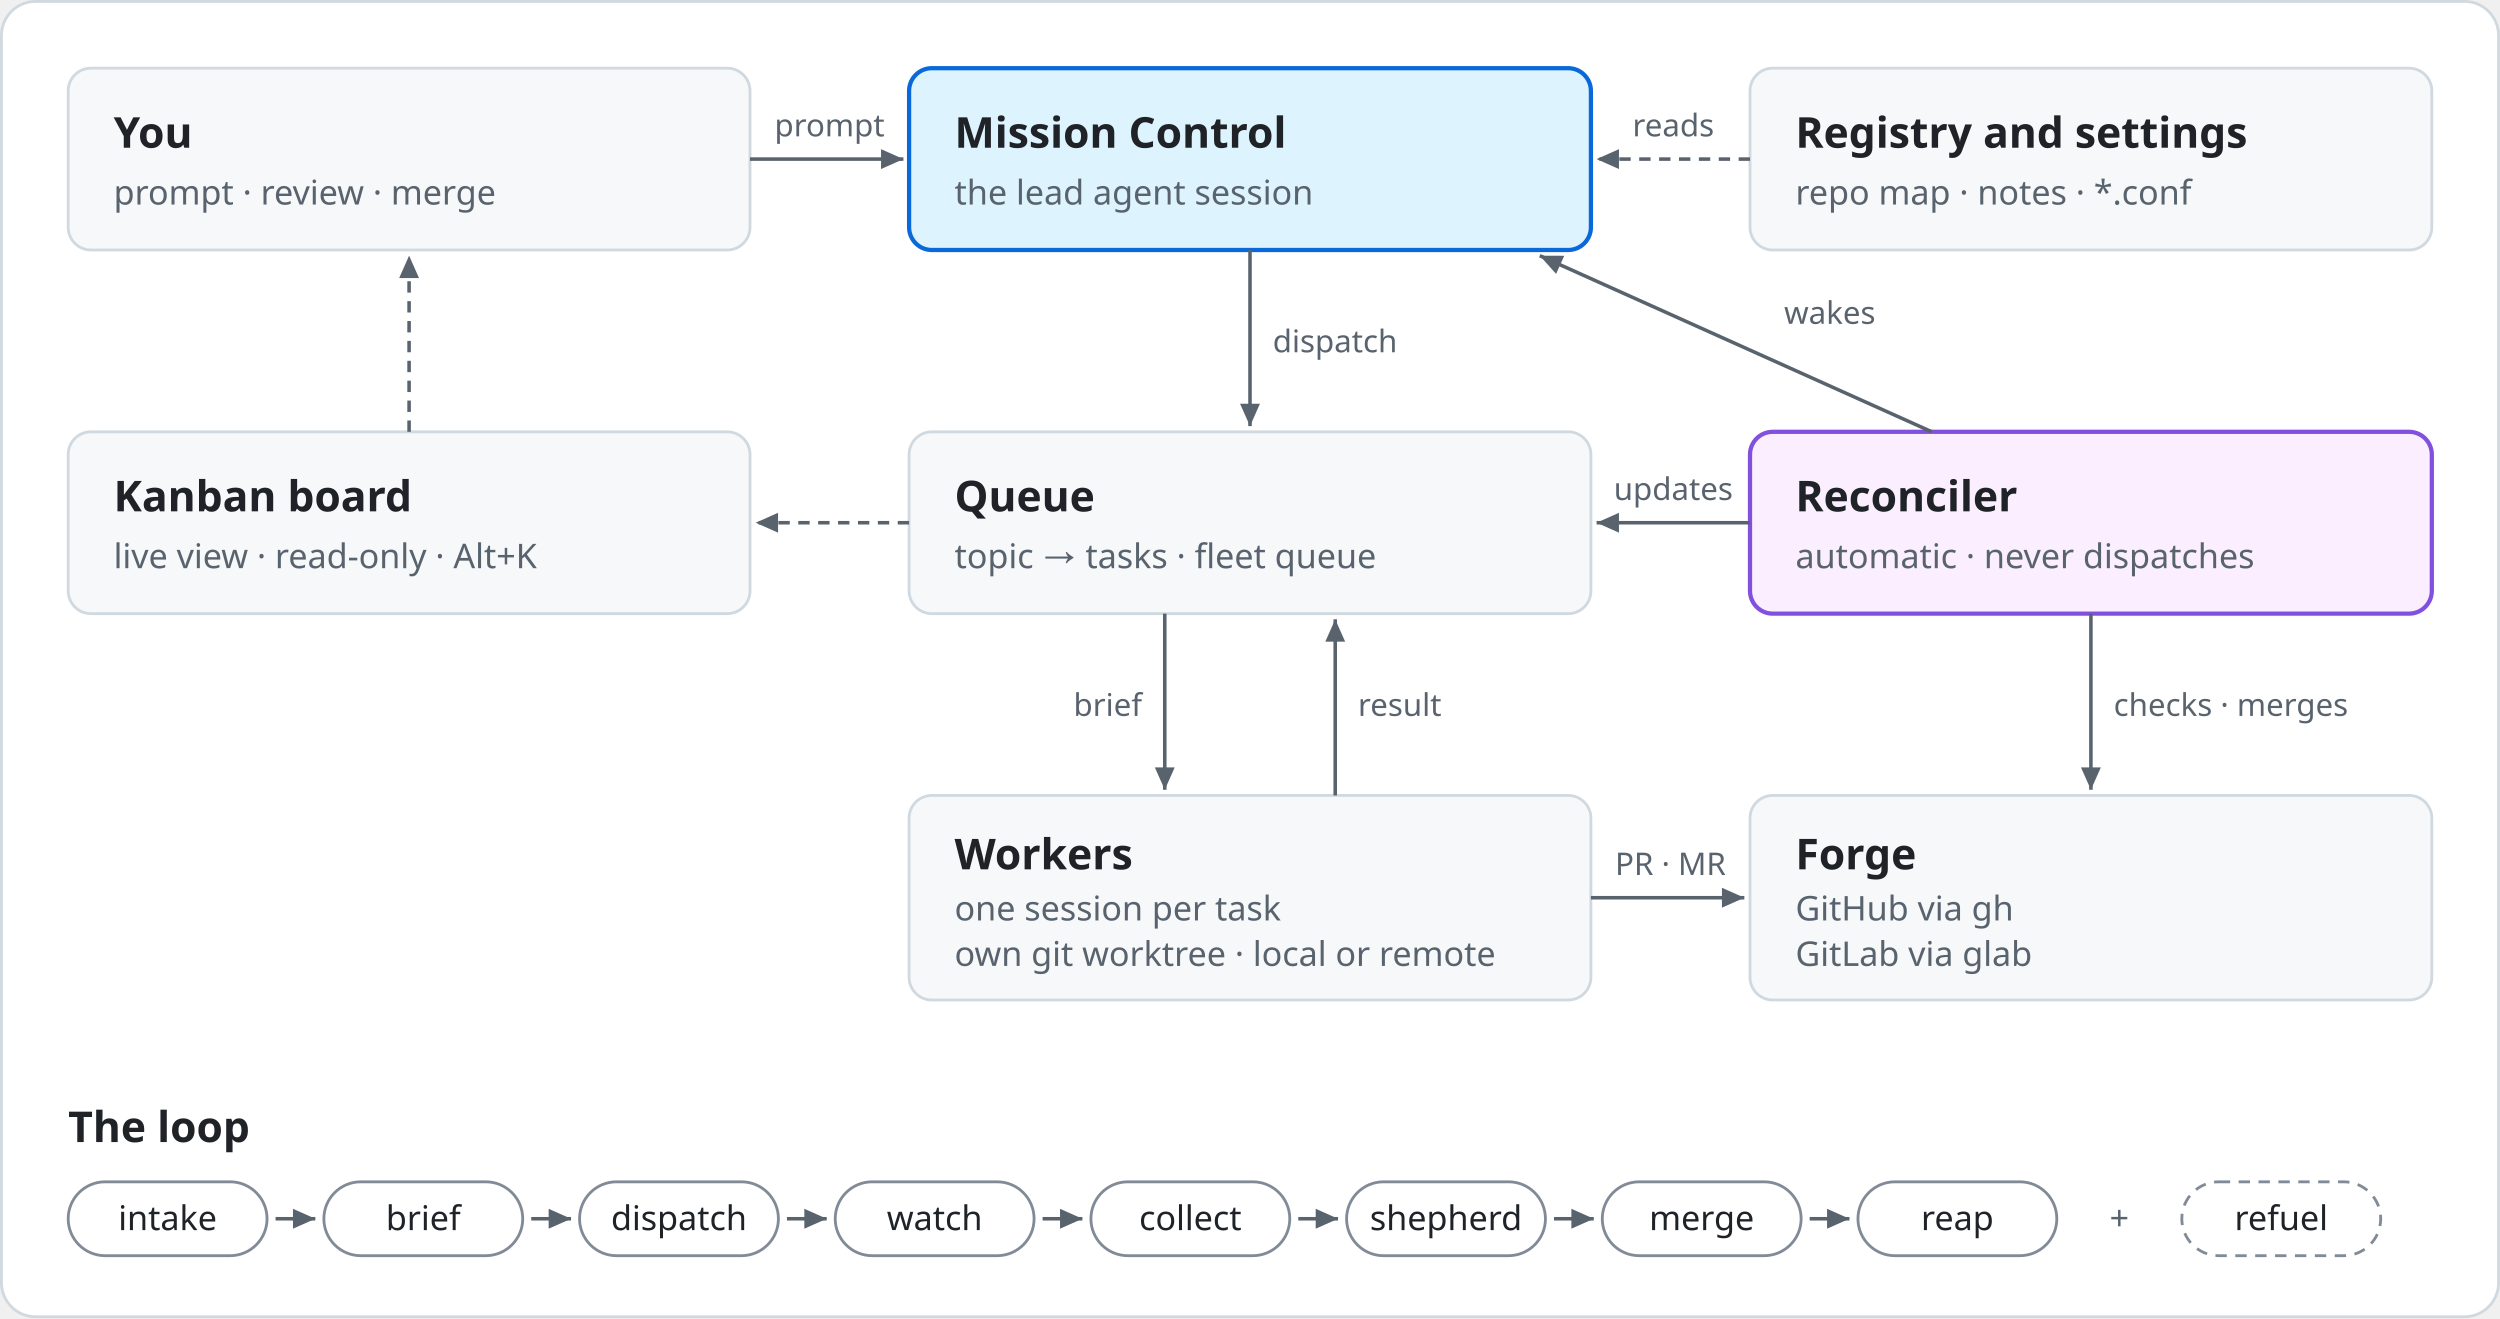
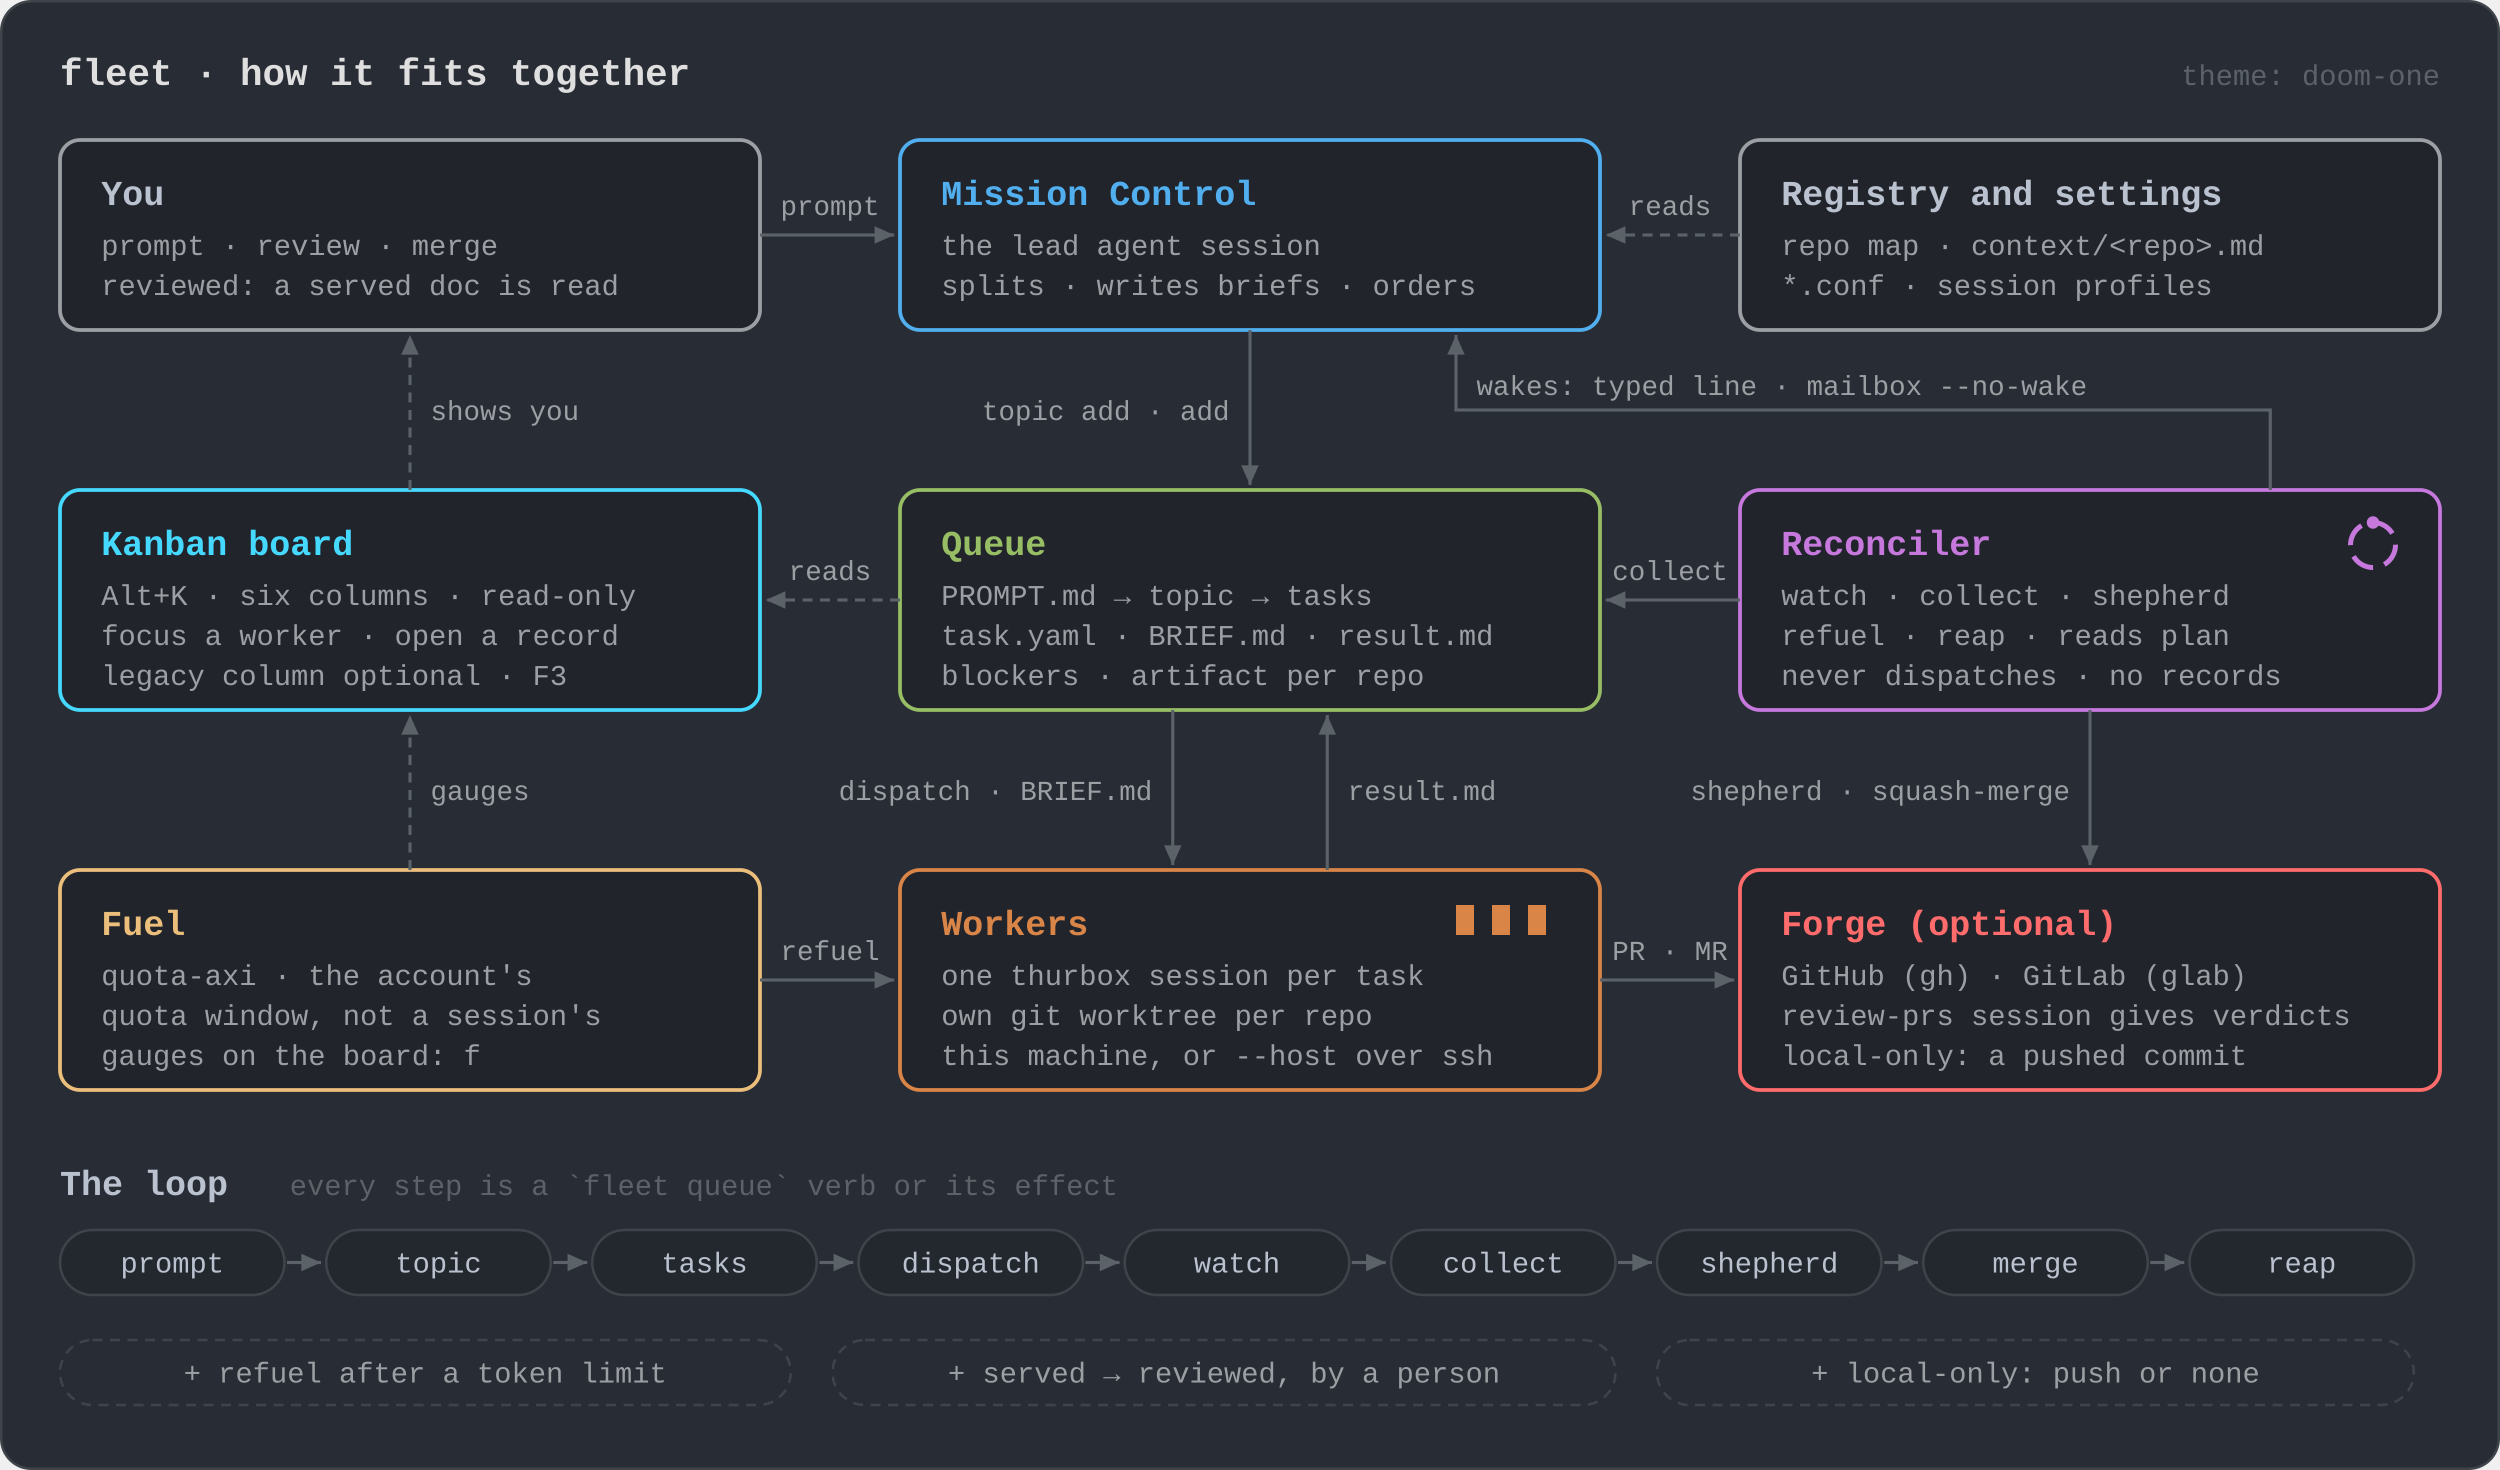
- <svg xmlns="http://www.w3.org/2000/svg" viewBox="0 0 880 464" width="880" height="464" role="img" aria-labelledby="title desc">
+ <svg xmlns="http://www.w3.org/2000/svg" viewBox="0 0 1000 588" width="1000" height="588" role="img" aria-labelledby="title desc">
  <style>
-     .bg { fill: #ffffff; stroke: #d1d9e0; }
-     .box { fill: #f6f8fa; stroke: #d1d9e0; }
-     .lead { fill: #ddf4ff; stroke: #0969da; stroke-width: 1.5; }
-     .rec { fill: #fbefff; stroke: #8250df; stroke-width: 1.5; }
-     .pill { fill: #ffffff; stroke: #818b98; }
-     text { fill: #1f2328; font-family: -apple-system, BlinkMacSystemFont, "Segoe UI", "Noto Sans", Helvetica, Arial, sans-serif; font-size: 12px; }
-     .t { font-size: 15px; font-weight: 600; }
-     .s { fill: #59636e; }
-     .l { fill: #59636e; font-size: 11px; }
+     text { font-family: ui-monospace, SFMono-Regular, Menlo, Consolas, "Liberation Mono", monospace; fill: #bbc2cf; font-size: 11.5px; }
+     .bg { fill: #282c34; stroke: #3f444a; }
+     .box { fill: #21242b; stroke-width: 1.5; }
+     .t { font-size: 14px; font-weight: 700; }
+     .h { font-size: 15px; font-weight: 700; fill: #DFDFDF; }
+     .s { fill: #9ca0a4; }
+     .d { fill: #5B6268; }
+     .l { font-size: 11px; fill: #9ca0a4; }
    .c { text-anchor: middle; }
    .e { text-anchor: end; }
-     .ln { stroke: #59636e; stroke-width: 1.25; fill: none; }
+     .ln { stroke: #5B6268; stroke-width: 1.25; fill: none; }
    .dash { stroke-dasharray: 4 3; }
-     .ah { fill: #59636e; }
-     @media (prefers-color-scheme: dark) {
-       .bg { fill: #0d1117; stroke: #3d444d; }
-       .box { fill: #151b23; stroke: #3d444d; }
-       .lead { fill: #0f2744; stroke: #4493f8; }
-       .rec { fill: #231a3a; stroke: #ab7df8; }
-       .pill { fill: #0d1117; stroke: #656c76; }
-       text { fill: #f0f6fc; }
-       .s, .l { fill: #9198a1; }
-       .ln { stroke: #9198a1; }
-       .ah { fill: #9198a1; }
+     .ah { fill: #5B6268; }
+     .pill { fill: #23272e; stroke: #3f444a; }
+     .side { fill: none; stroke: #3f444a; stroke-dasharray: 4 3; }
+     .yellow { stroke: #ECBE7B; } .yellow-t { fill: #ECBE7B; }
+     .blue { stroke: #51afef; } .blue-t { fill: #51afef; }
+     .cyan { stroke: #46D9FF; } .cyan-t { fill: #46D9FF; }
+     .green { stroke: #98be65; } .green-t { fill: #98be65; }
+     .magenta { stroke: #c678dd; } .magenta-t { fill: #c678dd; }
+     .orange { stroke: #da8548; } .orange-t { fill: #da8548; }
+     .red { stroke: #ff6c6b; } .red-t { fill: #ff6c6b; }
+     .grey { stroke: #9ca0a4; } .grey-t { fill: #9ca0a4; }
+ 
+     /* the reconciler's tick: one eighth of a turn per step, forever */
+     .tick { transform-box: fill-box; transform-origin: center; animation: tick 4s steps(8) infinite; }
+     @keyframes tick { to { transform: rotate(360deg); } }
+     /* a worker session's cursor */
+     .cur { animation: blink 1.2s steps(2, jump-none) infinite; }
+     .cur2 { animation-delay: 0.4s; }
+     .cur3 { animation-delay: 0.8s; }
+     @keyframes blink { 0% { opacity: 1; } 100% { opacity: 0.15; } }
+     /* the queue fills with tasks: 2.8s to 4.2s of the cycle */
+     .glow { stroke-opacity: 0; animation: glow 14s linear infinite; }
+     @keyframes glow { 0%, 19% { stroke-opacity: 0; } 21%, 29% { stroke-opacity: 0.5; } 31%, 100% { stroke-opacity: 0; } }
+     /* the forge says merged: 9.8s to 12.6s of the cycle */
+     .merged { fill-opacity: 0; animation: merged 14s linear infinite; }
+     @keyframes merged { 0%, 69% { fill-opacity: 0; } 70%, 89% { fill-opacity: 1; } 90%, 100% { fill-opacity: 0; } }
+     /* the loop strip: each step lit for 1.4s, in order */
+     .step { animation: step 14s linear infinite; }
+     @keyframes step { 0%, 9% { fill: #3f444a; stroke: #51afef; } 10%, 100% { fill: #23272e; stroke: #3f444a; } }
+     .s1 { animation-delay: 1.4s; } .s2 { animation-delay: 2.8s; } .s3 { animation-delay: 4.2s; }
+     .s4 { animation-delay: 5.6s; } .s5 { animation-delay: 7s; } .s6 { animation-delay: 8.4s; }
+     .s7 { animation-delay: 9.8s; } .s8 { animation-delay: 11.2s; }
+ 
+     @media (prefers-reduced-motion: reduce) {
+       .tick, .cur, .glow, .merged, .step { animation: none; }
+       .pkt { display: none; }
    }
  </style>
  <defs>
    <marker id="a" viewBox="0 0 10 10" refX="9" refY="5" markerWidth="7" markerHeight="7" orient="auto-start-reverse">
      <path class="ah" d="M0,1 L9,5 L0,9 z" />
    </marker>
  </defs>
-   <rect class="bg" x="0.5" y="0.5" width="879" height="463" rx="12" />
-   <rect class="box" x="24" y="24" width="240" height="64" rx="8" />
-   <text class="t" x="40" y="52">You</text>
-   <text class="s" x="40" y="72">prompt · review · merge</text>
-   <rect class="lead" x="320" y="24" width="240" height="64" rx="8" />
-   <text class="t" x="336" y="52">Mission Control</text>
-   <text class="s" x="336" y="72">the lead agent session</text>
-   <rect class="box" x="616" y="24" width="240" height="64" rx="8" />
-   <text class="t" x="632" y="52">Registry and settings</text>
-   <text class="s" x="632" y="72">repo map · notes · *.conf</text>
-   <rect class="box" x="24" y="152" width="240" height="64" rx="8" />
-   <text class="t" x="40" y="180">Kanban board</text>
-   <text class="s" x="40" y="200">live view · read-only · Alt+K</text>
-   <rect class="box" x="320" y="152" width="240" height="64" rx="8" />
-   <text class="t" x="336" y="180">Queue</text>
-   <text class="s" x="336" y="200">topic → tasks · fleet queue</text>
-   <rect class="rec" x="616" y="152" width="240" height="64" rx="8" />
-   <text class="t" x="632" y="180">Reconciler</text>
-   <text class="s" x="632" y="200">automatic · never dispatches</text>
-   <rect class="box" x="320" y="280" width="240" height="72" rx="8" />
-   <text class="t" x="336" y="306">Workers</text>
-   <text class="s" x="336" y="324">one session per task</text>
-   <text class="s" x="336" y="340">own git worktree · local or remote</text>
-   <rect class="box" x="616" y="280" width="240" height="72" rx="8" />
-   <text class="t" x="632" y="306">Forge</text>
-   <text class="s" x="632" y="324">GitHub via gh</text>
-   <text class="s" x="632" y="340">GitLab via glab</text>
-   <line class="ln" x1="264" y1="56" x2="318" y2="56" marker-end="url(#a)" />
-   <text class="l c" x="292" y="48">prompt</text>
-   <line class="ln dash" x1="616" y1="56" x2="562" y2="56" marker-end="url(#a)" />
-   <text class="l c" x="589" y="48">reads</text>
-   <line class="ln dash" x1="144" y1="152" x2="144" y2="90" marker-end="url(#a)" />
-   <line class="ln dash" x1="320" y1="184" x2="266" y2="184" marker-end="url(#a)" />
-   <line class="ln" x1="440" y1="88" x2="440" y2="150" marker-end="url(#a)" />
-   <text class="l" x="448" y="124">dispatch</text>
-   <line class="ln" x1="616" y1="184" x2="562" y2="184" marker-end="url(#a)" />
-   <text class="l c" x="589" y="176">updates</text>
-   <line class="ln" x1="680" y1="152" x2="542" y2="90" marker-end="url(#a)" />
-   <text class="l" x="628" y="114">wakes</text>
-   <line class="ln" x1="410" y1="216" x2="410" y2="278" marker-end="url(#a)" />
-   <text class="l e" x="402" y="252">brief</text>
-   <line class="ln" x1="470" y1="280" x2="470" y2="218" marker-end="url(#a)" />
-   <text class="l" x="478" y="252">result</text>
-   <line class="ln" x1="560" y1="316" x2="614" y2="316" marker-end="url(#a)" />
-   <text class="l c" x="588" y="308">PR · MR</text>
-   <line class="ln" x1="736" y1="216" x2="736" y2="278" marker-end="url(#a)" />
-   <text class="l" x="744" y="252">checks · merges</text>
-   <text class="t" x="24" y="402">The loop</text>
-   <rect class="pill" x="24" y="416" width="70" height="26" rx="13" />
-   <text class="c" x="59" y="433">intake</text>
-   <rect class="pill" x="114" y="416" width="70" height="26" rx="13" />
-   <text class="c" x="149" y="433">brief</text>
-   <rect class="pill" x="204" y="416" width="70" height="26" rx="13" />
-   <text class="c" x="239" y="433">dispatch</text>
-   <rect class="pill" x="294" y="416" width="70" height="26" rx="13" />
-   <text class="c" x="329" y="433">watch</text>
-   <rect class="pill" x="384" y="416" width="70" height="26" rx="13" />
-   <text class="c" x="419" y="433">collect</text>
-   <rect class="pill" x="474" y="416" width="70" height="26" rx="13" />
-   <text class="c" x="509" y="433">shepherd</text>
-   <rect class="pill" x="564" y="416" width="70" height="26" rx="13" />
-   <text class="c" x="599" y="433">merge</text>
-   <rect class="pill" x="654" y="416" width="70" height="26" rx="13" />
-   <text class="c" x="689" y="433">reap</text>
-   <line class="ln" x1="97" y1="429" x2="111" y2="429" marker-end="url(#a)" />
-   <line class="ln" x1="187" y1="429" x2="201" y2="429" marker-end="url(#a)" />
-   <line class="ln" x1="277" y1="429" x2="291" y2="429" marker-end="url(#a)" />
-   <line class="ln" x1="367" y1="429" x2="381" y2="429" marker-end="url(#a)" />
-   <line class="ln" x1="457" y1="429" x2="471" y2="429" marker-end="url(#a)" />
-   <line class="ln" x1="547" y1="429" x2="561" y2="429" marker-end="url(#a)" />
-   <line class="ln" x1="637" y1="429" x2="651" y2="429" marker-end="url(#a)" />
-   <text class="s c" x="746" y="433">+</text>
-   <rect class="pill dash" x="768" y="416" width="70" height="26" rx="13" />
-   <text class="c" x="803" y="433">refuel</text>
+   <rect class="bg" x="0.5" y="0.5" width="999" height="587" rx="12" />
+   <text class="h" x="24" y="34">fleet · how it fits together</text>
+   <text class="d e" x="976" y="34">theme: doom-one</text>
+   <rect class="box grey" x="24" y="56" width="280" height="76" rx="8" />
+   <text class="t" x="40.5" y="82">You</text>
+   <text class="s" x="40.5" y="102">prompt · review · merge</text>
+   <text class="s" x="40.5" y="118">reviewed: a served doc is read</text>
+   <rect class="box blue" x="360" y="56" width="280" height="76" rx="8" />
+   <text class="t blue-t" x="376.5" y="82">Mission Control</text>
+   <text class="s" x="376.5" y="102">the lead agent session</text>
+   <text class="s" x="376.5" y="118">splits · writes briefs · orders</text>
+   <rect class="box grey" x="696" y="56" width="280" height="76" rx="8" />
+   <text class="t" x="712.5" y="82">Registry and settings</text>
+   <text class="s" x="712.5" y="102">repo map · context/&lt;repo&gt;.md</text>
+   <text class="s" x="712.5" y="118">*.conf · session profiles</text>
+   <rect class="box cyan" x="24" y="196" width="280" height="88" rx="8" />
+   <text class="t cyan-t" x="40.5" y="222">Kanban board</text>
+   <text class="s" x="40.5" y="242">Alt+K · six columns · read-only</text>
+   <text class="s" x="40.5" y="258">focus a worker · open a record</text>
+   <text class="s" x="40.5" y="274">legacy column optional · F3</text>
+   <rect class="box green" x="360" y="196" width="280" height="88" rx="8" />
+   <rect class="glow" x="356.5" y="193" width="287" height="94" rx="10" fill="none" stroke="#98be65" stroke-width="3" />
+   <text class="t green-t" x="376.5" y="222">Queue</text>
+   <text class="s" x="376.5" y="242">PROMPT.md → topic → tasks</text>
+   <text class="s" x="376.5" y="258">task.yaml · BRIEF.md · result.md</text>
+   <text class="s" x="376.5" y="274">blockers · artifact per repo</text>
+   <rect class="box magenta" x="696" y="196" width="280" height="88" rx="8" />
+   <text class="t magenta-t" x="712.5" y="222">Reconciler</text>
+   <text class="s" x="712.5" y="242">watch · collect · shepherd</text>
+   <text class="s" x="712.5" y="258">refuel · reap · reads plan</text>
+   <text class="s" x="712.5" y="274">never dispatches · no records</text>
+   <g class="tick">
+     <circle cx="949.2" cy="218" r="9" fill="none" stroke="#c678dd" stroke-width="2" stroke-dasharray="9.4 4.7" />
+     <circle cx="949.2" cy="209" r="2.5" fill="#c678dd" />
+   </g>
+   <rect class="box yellow" x="24" y="348" width="280" height="88" rx="8" />
+   <text class="t yellow-t" x="40.5" y="374">Fuel</text>
+   <text class="s" x="40.5" y="394">quota-axi · the account's</text>
+   <text class="s" x="40.5" y="410">quota window, not a session's</text>
+   <text class="s" x="40.5" y="426">gauges on the board: f</text>
+   <rect class="box orange" x="360" y="348" width="280" height="88" rx="8" />
+   <text class="t orange-t" x="376.5" y="374">Workers</text>
+   <text class="s" x="376.5" y="394">one thurbox session per task</text>
+   <text class="s" x="376.5" y="410">own git worktree per repo</text>
+   <text class="s" x="376.5" y="426">this machine, or --host over ssh</text>
+   <rect class="cur" x="582.4" y="362" width="7.2" height="12" fill="#da8548" />
+   <rect class="cur cur2" x="596.8" y="362" width="7.2" height="12" fill="#da8548" />
+   <rect class="cur cur3" x="611.2" y="362" width="7.2" height="12" fill="#da8548" />
+   <rect class="box red" x="696" y="348" width="280" height="88" rx="8" />
+   <text class="t red-t" x="712.5" y="374">Forge (optional)</text>
+   <text class="s" x="712.5" y="394">GitHub (gh) · GitLab (glab)</text>
+   <text class="s" x="712.5" y="410">review-prs session gives verdicts</text>
+   <text class="s" x="712.5" y="426">local-only: a pushed commit</text>
+   <g class="merged">
+     <rect x="885.4" y="361" width="78.2" height="20" rx="10" fill="#98be65" />
+     <text x="924.5" y="375" class="c" style="fill:#282c34;font-weight:700">merged</text>
+   </g>
+   <line class="ln" x1="304" y1="94" x2="357.7" y2="94" marker-end="url(#a)" />
+   <text class="l c" x="332" y="86">prompt</text>
+   <line class="ln dash" x1="696" y1="94" x2="642.3" y2="94" marker-end="url(#a)" />
+   <text class="l c" x="668" y="86">reads</text>
+   <line class="ln" x1="500" y1="132" x2="500" y2="194" marker-end="url(#a)" />
+   <text class="l e" x="491.8" y="168">topic add · add</text>
+   <path class="ln" d="M908.1,196 V164 H582.4 V134" marker-end="url(#a)" />
+   <text class="l" x="590.6" y="158">wakes: typed line · mailbox --no-wake</text>
+   <line class="ln dash" x1="360" y1="240" x2="306.3" y2="240" marker-end="url(#a)" />
+   <text class="l c" x="332" y="232">reads</text>
+   <line class="ln dash" x1="164" y1="196" x2="164" y2="134" marker-end="url(#a)" />
+   <text class="l" x="172.2" y="168">shows you</text>
+   <line class="ln" x1="696" y1="240" x2="642.3" y2="240" marker-end="url(#a)" />
+   <text class="l c" x="668" y="232">collect</text>
+   <line class="ln" x1="469.1" y1="284" x2="469.1" y2="346" marker-end="url(#a)" />
+   <text class="l e" x="460.9" y="320">dispatch · BRIEF.md</text>
+   <line class="ln" x1="530.9" y1="348" x2="530.9" y2="286" marker-end="url(#a)" />
+   <text class="l" x="539.1" y="320">result.md</text>
+   <line class="ln" x1="836" y1="284" x2="836" y2="346" marker-end="url(#a)" />
+   <text class="l e" x="828" y="320">shepherd · squash-merge</text>
+   <line class="ln dash" x1="164" y1="348" x2="164" y2="286" marker-end="url(#a)" />
+   <text class="l" x="172.2" y="320">gauges</text>
+   <line class="ln" x1="304" y1="392" x2="357.7" y2="392" marker-end="url(#a)" />
+   <text class="l c" x="332" y="384">refuel</text>
+   <line class="ln" x1="640" y1="392" x2="693.7" y2="392" marker-end="url(#a)" />
+   <text class="l c" x="668" y="384">PR · MR</text>
+   <g class="pkt">
+     <circle r="4.5" fill="#ECBE7B" opacity="0">
+       <animateMotion dur="14s" repeatCount="indefinite" path="M304,94 H357.7" keyPoints="0;0;1;1" keyTimes="0;0.01;0.09;1" calcMode="linear" />
+       <animate attributeName="opacity" dur="14s" repeatCount="indefinite" values="0;1;0" keyTimes="0;0.01;0.09" calcMode="discrete" />
+     </circle>
+     <circle r="4.5" fill="#51afef" opacity="0">
+       <animateMotion dur="14s" repeatCount="indefinite" path="M500,132 V194" keyPoints="0;0;1;1" keyTimes="0;0.11;0.19;1" calcMode="linear" />
+       <animate attributeName="opacity" dur="14s" repeatCount="indefinite" values="0;1;0" keyTimes="0;0.11;0.19" calcMode="discrete" />
+     </circle>
+     <circle r="4.5" fill="#98be65" opacity="0">
+       <animateMotion dur="14s" repeatCount="indefinite" path="M469.1,284 V346" keyPoints="0;0;1;1" keyTimes="0;0.31;0.37;1" calcMode="linear" />
+       <animate attributeName="opacity" dur="14s" repeatCount="indefinite" values="0;1;0" keyTimes="0;0.31;0.37" calcMode="discrete" />
+     </circle>
+     <circle r="4.5" fill="#98be65" opacity="0">
+       <animateMotion dur="14s" repeatCount="indefinite" path="M469.1,284 V346" keyPoints="0;0;1;1" keyTimes="0;0.335;0.395;1" calcMode="linear" />
+       <animate attributeName="opacity" dur="14s" repeatCount="indefinite" values="0;1;0" keyTimes="0;0.335;0.395" calcMode="discrete" />
+     </circle>
+     <circle r="4.5" fill="#98be65" opacity="0">
+       <animateMotion dur="14s" repeatCount="indefinite" path="M469.1,284 V346" keyPoints="0;0;1;1" keyTimes="0;0.36;0.42;1" calcMode="linear" />
+       <animate attributeName="opacity" dur="14s" repeatCount="indefinite" values="0;1;0" keyTimes="0;0.36;0.42" calcMode="discrete" />
+     </circle>
+     <circle r="4.5" fill="#da8548" opacity="0">
+       <animateMotion dur="14s" repeatCount="indefinite" path="M640,392 H693.7" keyPoints="0;0;1;1" keyTimes="0;0.43;0.49;1" calcMode="linear" />
+       <animate attributeName="opacity" dur="14s" repeatCount="indefinite" values="0;1;0" keyTimes="0;0.43;0.49" calcMode="discrete" />
+     </circle>
+     <circle r="4.5" fill="#da8548" opacity="0">
+       <animateMotion dur="14s" repeatCount="indefinite" path="M530.9,348 V286" keyPoints="0;0;1;1" keyTimes="0;0.5;0.56;1" calcMode="linear" />
+       <animate attributeName="opacity" dur="14s" repeatCount="indefinite" values="0;1;0" keyTimes="0;0.5;0.56" calcMode="discrete" />
+     </circle>
+     <circle r="4.5" fill="#c678dd" opacity="0">
+       <animateMotion dur="14s" repeatCount="indefinite" path="M696,240 H642.3" keyPoints="0;0;1;1" keyTimes="0;0.53;0.59;1" calcMode="linear" />
+       <animate attributeName="opacity" dur="14s" repeatCount="indefinite" values="0;1;0" keyTimes="0;0.53;0.59" calcMode="discrete" />
+     </circle>
+     <circle r="4.5" fill="#c678dd" opacity="0">
+       <animateMotion dur="14s" repeatCount="indefinite" path="M836,284 V346" keyPoints="0;0;1;1" keyTimes="0;0.61;0.69;1" calcMode="linear" />
+       <animate attributeName="opacity" dur="14s" repeatCount="indefinite" values="0;1;0" keyTimes="0;0.61;0.69" calcMode="discrete" />
+     </circle>
+     <circle r="4.5" fill="#c678dd" opacity="0">
+       <animateMotion dur="14s" repeatCount="indefinite" path="M908.1,196 V164 H582.4 V134" keyPoints="0;0;1;1" keyTimes="0;0.8;0.9;1" calcMode="linear" />
+       <animate attributeName="opacity" dur="14s" repeatCount="indefinite" values="0;1;0" keyTimes="0;0.8;0.9" calcMode="discrete" />
+     </circle>
+   </g>
+   <text class="t" x="24" y="478">The loop</text>
+   <text class="d" x="115.9" y="478">every step is a `fleet queue` verb or its effect</text>
+   <rect class="pill step" x="24" y="492" width="89.8" height="26" rx="13" />
+   <text class="c" x="68.9" y="509">prompt</text>
+   <rect class="pill step s1" x="130.5" y="492" width="89.8" height="26" rx="13" />
+   <text class="c" x="175.4" y="509">topic</text>
+   <rect class="pill step s2" x="236.9" y="492" width="89.8" height="26" rx="13" />
+   <text class="c" x="281.8" y="509">tasks</text>
+   <rect class="pill step s3" x="343.4" y="492" width="89.8" height="26" rx="13" />
+   <text class="c" x="388.3" y="509">dispatch</text>
+   <rect class="pill step s4" x="449.9" y="492" width="89.8" height="26" rx="13" />
+   <text class="c" x="494.8" y="509">watch</text>
+   <rect class="pill step s5" x="556.4" y="492" width="89.8" height="26" rx="13" />
+   <text class="c" x="601.3" y="509">collect</text>
+   <rect class="pill step s6" x="662.8" y="492" width="89.8" height="26" rx="13" />
+   <text class="c" x="707.7" y="509">shepherd</text>
+   <rect class="pill step s7" x="769.3" y="492" width="89.8" height="26" rx="13" />
+   <text class="c" x="814.2" y="509">merge</text>
+   <rect class="pill step s8" x="875.8" y="492" width="89.8" height="26" rx="13" />
+   <text class="c" x="920.7" y="509">reap</text>
+   <line class="ln" x1="114.8" y1="505" x2="128.4" y2="505" marker-end="url(#a)" />
+   <line class="ln" x1="221.3" y1="505" x2="234.9" y2="505" marker-end="url(#a)" />
+   <line class="ln" x1="327.8" y1="505" x2="341.3" y2="505" marker-end="url(#a)" />
+   <line class="ln" x1="434.2" y1="505" x2="447.8" y2="505" marker-end="url(#a)" />
+   <line class="ln" x1="540.7" y1="505" x2="554.3" y2="505" marker-end="url(#a)" />
+   <line class="ln" x1="647.2" y1="505" x2="660.8" y2="505" marker-end="url(#a)" />
+   <line class="ln" x1="753.7" y1="505" x2="767.2" y2="505" marker-end="url(#a)" />
+   <line class="ln" x1="860.1" y1="505" x2="873.7" y2="505" marker-end="url(#a)" />
+   <rect class="side" x="24" y="536" width="292.3" height="26" rx="13" />
+   <text class="s c" x="170.1" y="553">+ refuel after a token limit</text>
+   <rect class="side" x="333" y="536" width="313.2" height="26" rx="13" />
+   <text class="s c" x="489.6" y="553">+ served → reviewed, by a person</text>
+   <rect class="side" x="662.8" y="536" width="302.7" height="26" rx="13" />
+   <text class="s c" x="814.2" y="553">+ local-only: push or none</text>
</svg>
